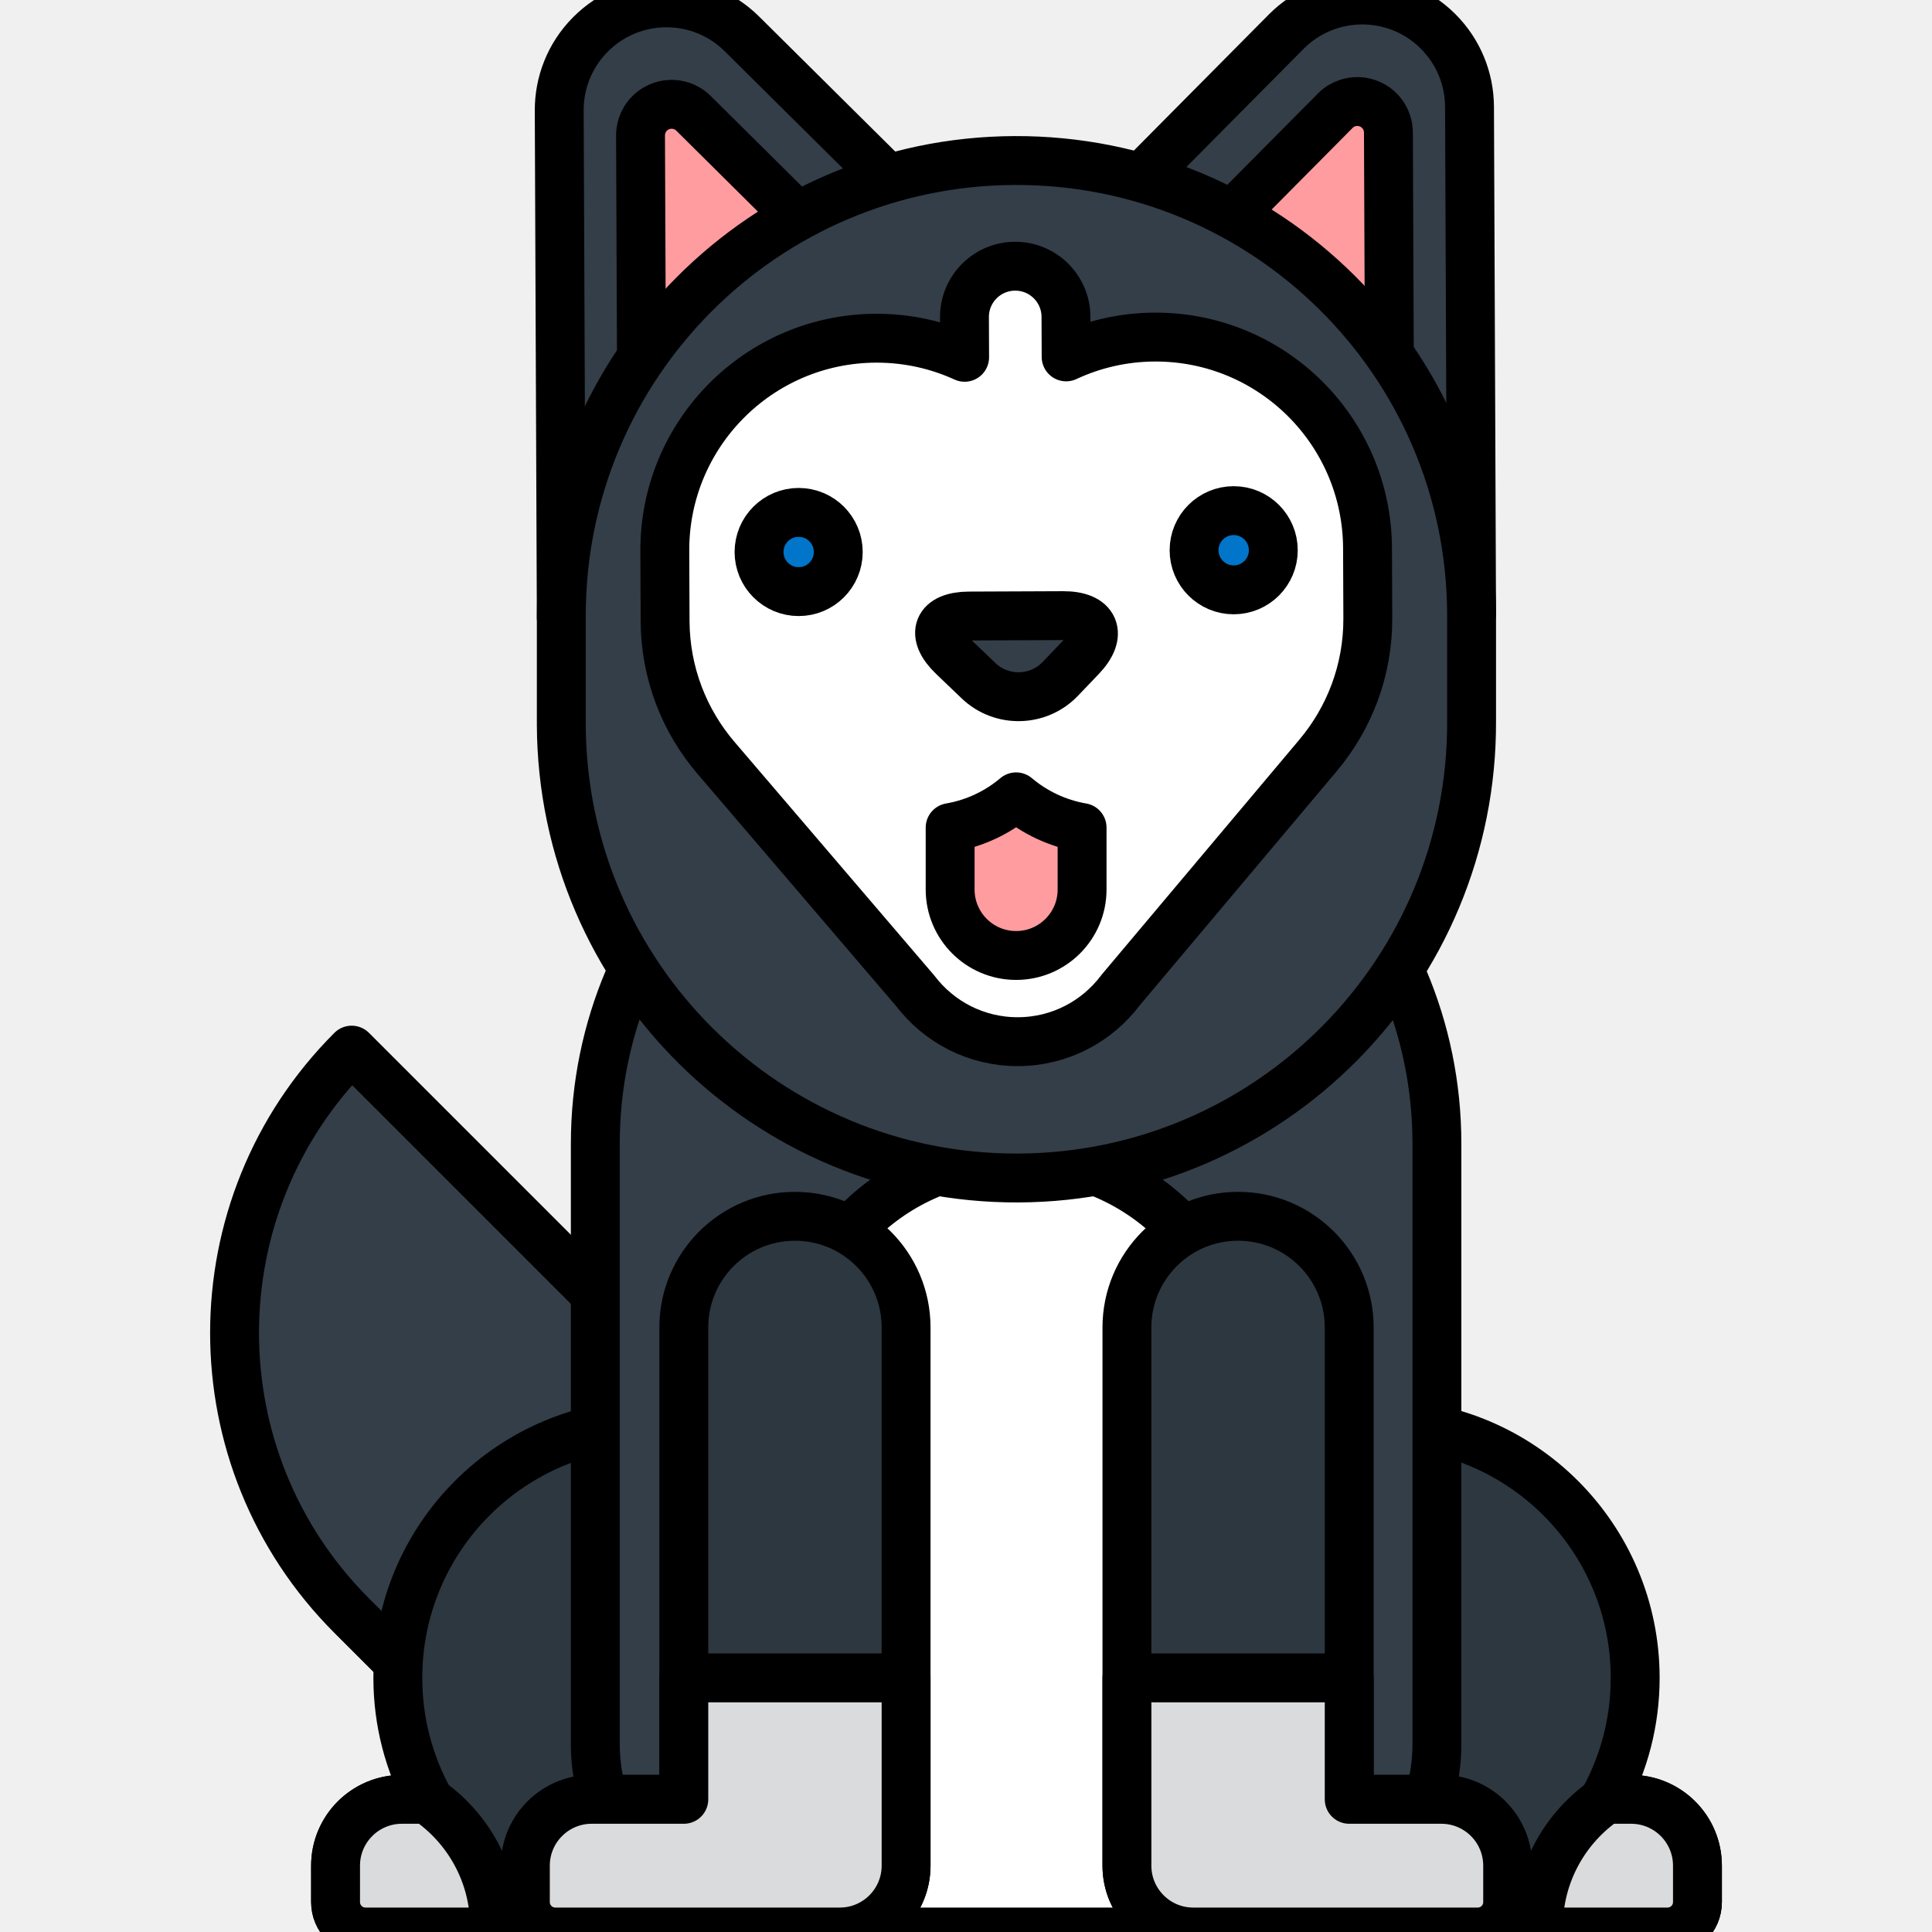
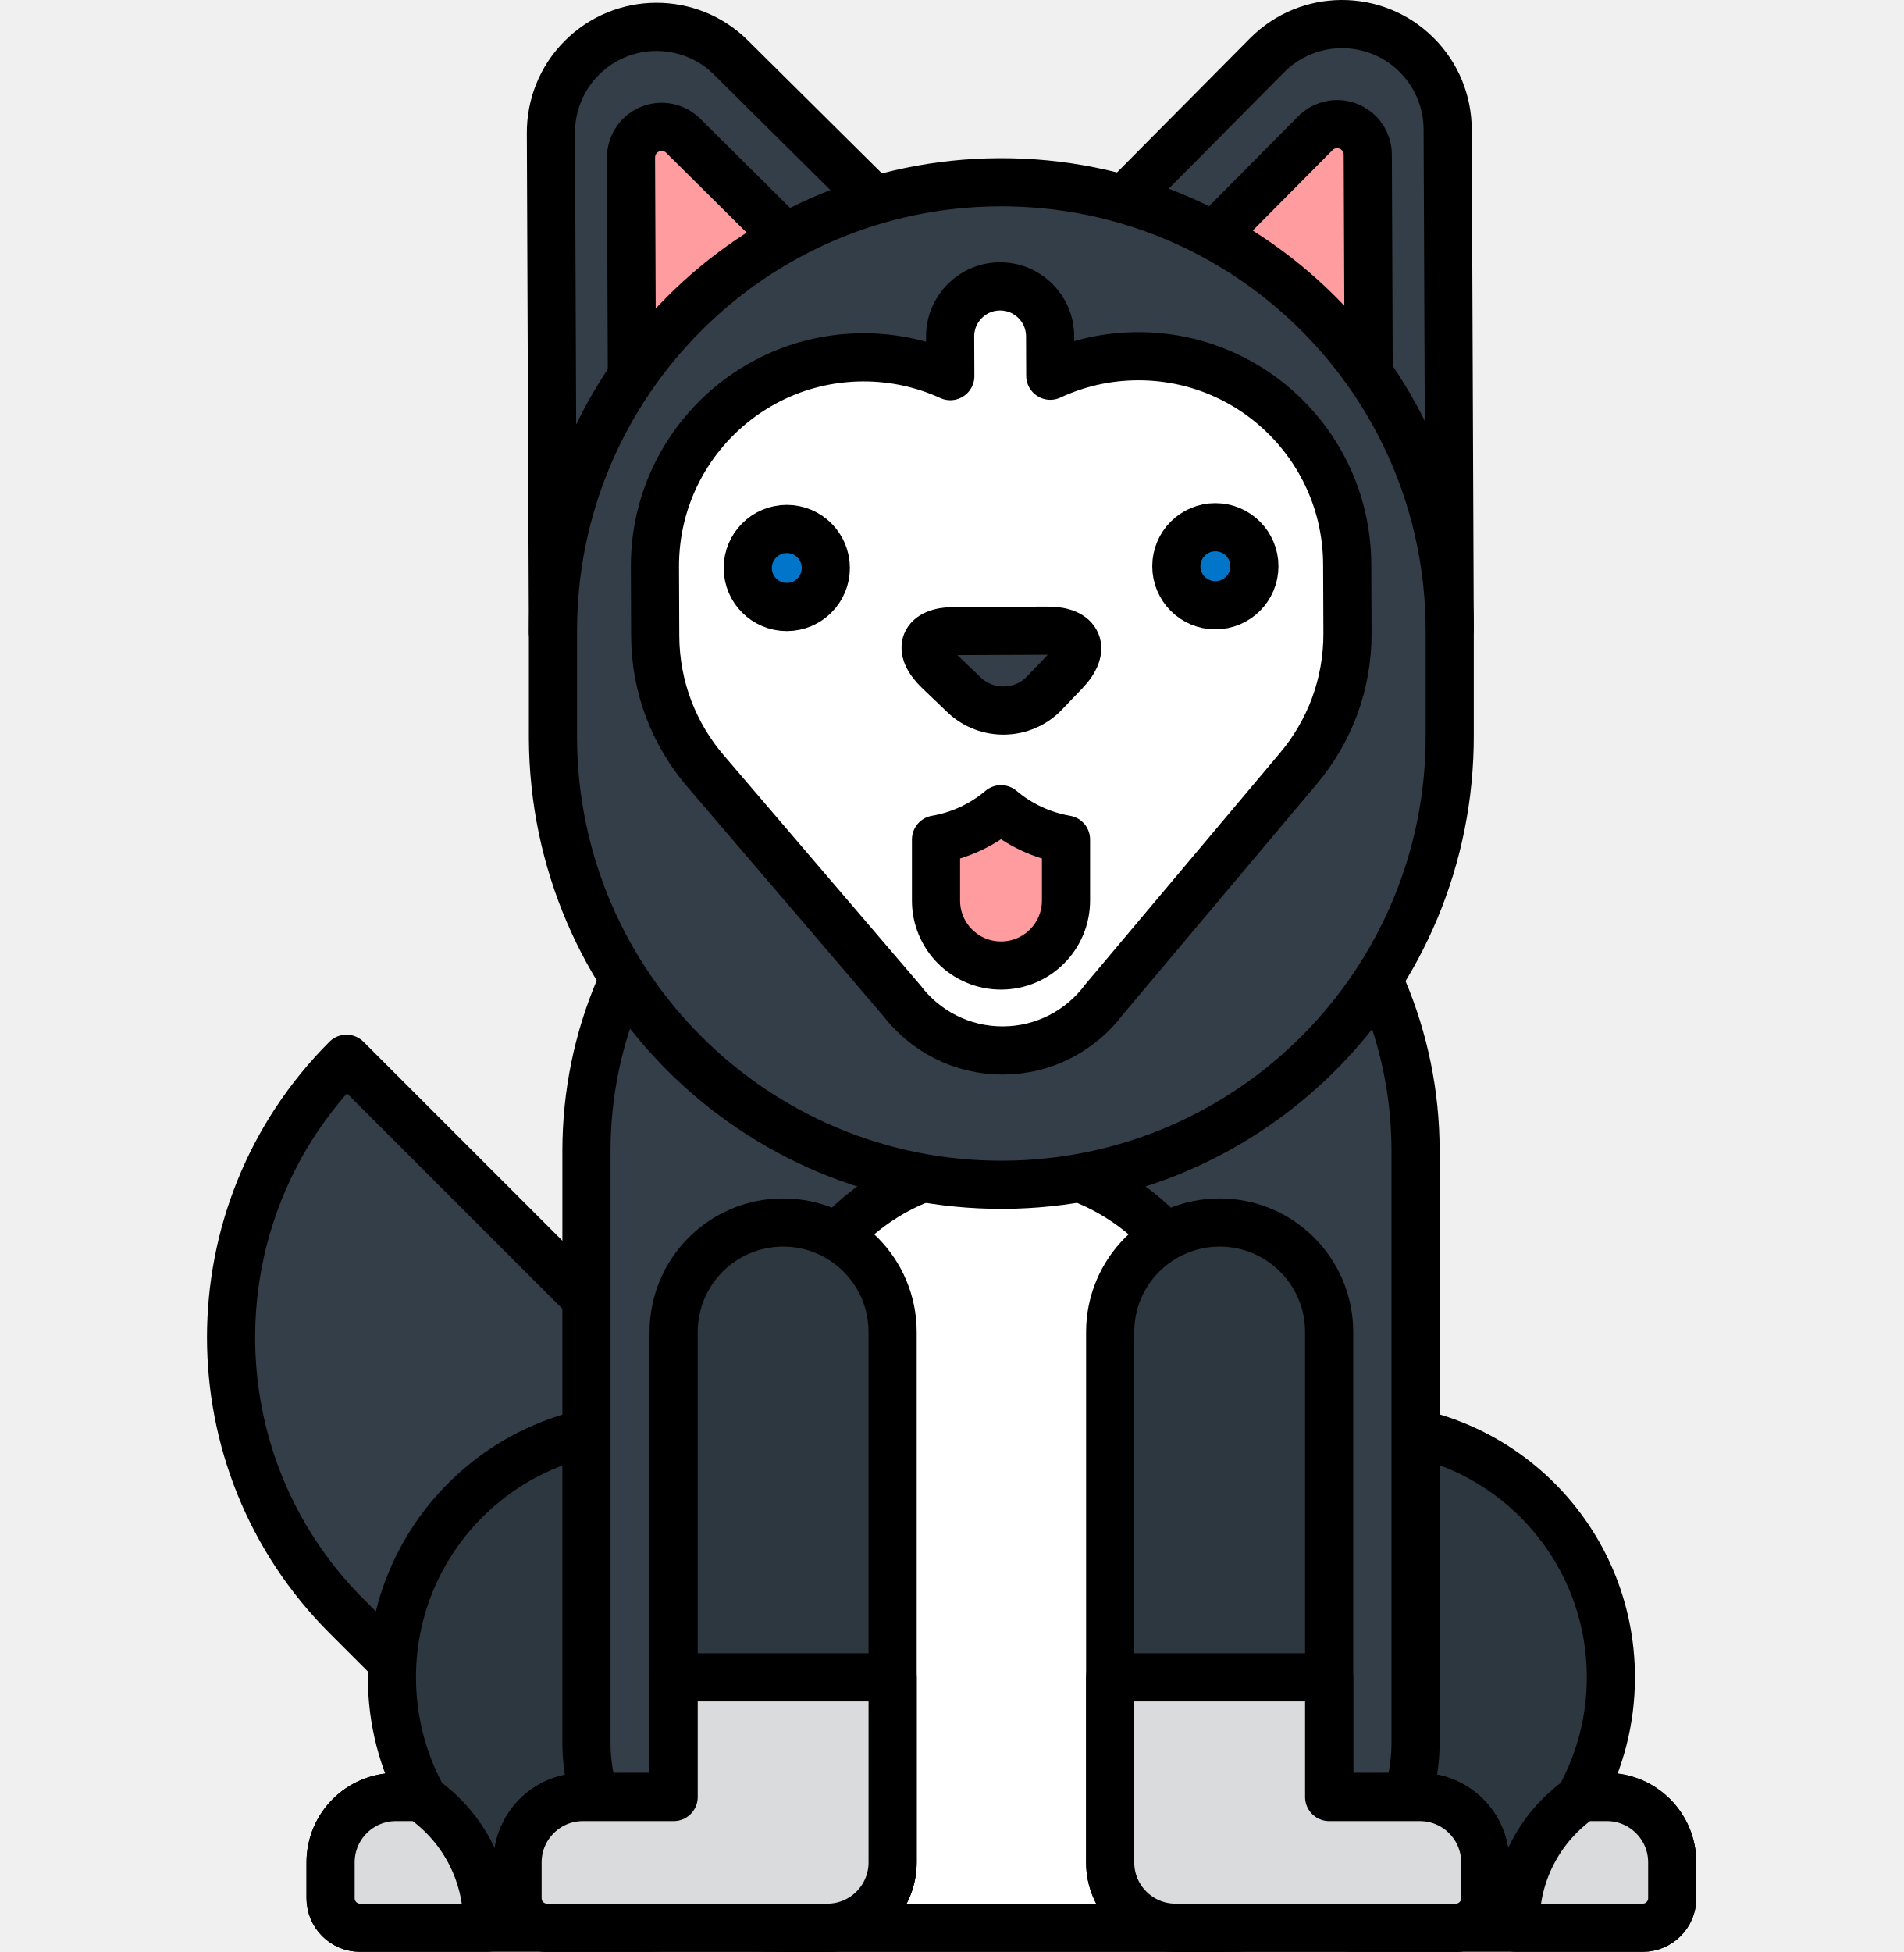
- <svg xmlns="http://www.w3.org/2000/svg" width="100%" height="100%" viewBox="0 0 800 800" version="1.1" xml:space="preserve" style="fill-rule:evenodd;clip-rule:evenodd;stroke-linejoin:round;stroke-miterlimit:2;">
+ <svg xmlns="http://www.w3.org/2000/svg" width="100%" height="100%" viewBox="0 0 3334 3418" version="1.1" xml:space="preserve" style="fill-rule:evenodd;clip-rule:evenodd;stroke-linejoin:round;stroke-miterlimit:2;">
  <g>
-     <path d="M196.622,720c32.336,32.336 84.751,32.336 117.085,0c32.332,-32.332 32.332,-84.753 -0.004,-117.083l-168.082,-168.082c-64.661,64.659 -64.663,169.496 0,234.164l51.001,51.001Z" style="fill:#333e48;fill-rule:nonzero;stroke:#000;stroke-width:20.24px;" />
+     <path d="M819.258,3042.169c134.733,134.733 353.129,134.733 487.854,0c134.717,-134.717 134.717,-353.137 -0.017,-487.846l-700.342,-700.342c-269.421,269.413 -269.429,706.233 0,975.683l212.504,212.504Z" style="fill:#333e48;fill-rule:nonzero;stroke:#000;stroke-width:84.33px;" />
    <g>
-       <path d="M269.96,589.541c-58.115,0 -105.228,47.113 -105.228,105.226c0,18.218 4.634,35.353 12.781,50.295l-11.096,0c-15.169,0 -27.467,12.3 -27.467,27.467l0,15.07c0,6.849 5.55,12.399 12.399,12.399l118.611,0c58.117,0 105.23,-47.113 105.23,-105.23c0,-58.113 -47.111,-105.226 -105.23,-105.226l0,-0.001Z" style="fill:#2d3740;fill-rule:nonzero;stroke:#000;stroke-width:20.24px;" />
-       <path d="M176.727,745.063l-10.31,0c-15.169,0 -27.467,12.3 -27.467,27.467l0,15.07c0,6.849 5.55,12.399 12.399,12.399l53.395,0c0.023,-0.7 0.053,-1.397 0.053,-2.104c0,-21.986 -11.134,-41.374 -28.07,-52.832Z" style="fill:#dadbdc;fill-rule:nonzero;stroke:#000;stroke-width:20.24px;" />
+       <path d="M1124.833,2498.59c-242.146,0 -438.45,196.304 -438.45,438.442c0,75.908 19.308,147.304 53.254,209.562l-46.233,0c-63.204,0 -114.446,51.25 -114.446,114.446l0,62.792c0,28.538 23.125,51.662 51.662,51.662l494.212,0c242.154,0 438.458,-196.304 438.458,-438.458c0,-242.138 -196.296,-438.442 -438.458,-438.442l0,-0.004Z" style="fill:#2d3740;fill-rule:nonzero;stroke:#000;stroke-width:84.33px;" />
+       <path d="M736.363,3146.598l-42.958,0c-63.204,0 -114.446,51.25 -114.446,114.446l0,62.792c0,28.538 23.125,51.662 51.662,51.662l222.479,0c0.096,-2.917 0.221,-5.821 0.221,-8.767c0,-91.608 -46.392,-172.392 -116.958,-220.133Z" style="fill:#dadbdc;fill-rule:nonzero;stroke:#000;stroke-width:84.33px;" />
    </g>
    <g>
-       <path d="M571.868,589.541c58.115,0 105.228,47.113 105.228,105.226c0,18.218 -4.634,35.353 -12.781,50.295l11.096,0c15.169,0 27.467,12.3 27.467,27.467l0,15.07c0,6.849 -5.55,12.399 -12.399,12.399l-118.611,0c-58.117,0 -105.23,-47.113 -105.23,-105.23c0,-58.113 47.113,-105.226 105.23,-105.226l0,-0.001Z" style="fill:#2d3740;fill-rule:nonzero;stroke:#000;stroke-width:20.24px;" />
-       <path d="M665.101,745.063l10.31,0c15.169,0 27.467,12.3 27.467,27.467l0,15.07c0,6.849 -5.55,12.399 -12.399,12.399l-53.395,0c-0.023,-0.7 -0.053,-1.397 -0.053,-2.104c0.002,-21.986 11.136,-41.374 28.07,-52.832Z" style="fill:#dadbdc;fill-rule:nonzero;stroke:#000;stroke-width:20.24px;" />
+       <path d="M2382.783,2498.59c242.146,0 438.45,196.304 438.45,438.442c0,75.908 -19.308,147.304 -53.254,209.562l46.233,0c63.204,0 114.446,51.25 114.446,114.446l0,62.792c0,28.538 -23.125,51.662 -51.662,51.662l-494.213,0c-242.154,0 -438.458,-196.304 -438.458,-438.458c0,-242.138 196.304,-438.442 438.458,-438.442l0,-0.004Z" style="fill:#2d3740;fill-rule:nonzero;stroke:#000;stroke-width:84.33px;" />
+       <path d="M2771.254,3146.598l42.958,0c63.204,0 114.446,51.25 114.446,114.446l0,62.792c0,28.538 -23.125,51.662 -51.662,51.662l-222.479,0c-0.096,-2.917 -0.221,-5.821 -0.221,-8.767c0.008,-91.608 46.4,-172.392 116.958,-220.133Z" style="fill:#dadbdc;fill-rule:nonzero;stroke:#000;stroke-width:84.33px;" />
    </g>
    <g>
-       <path d="M324.382,800l192.738,0c42.826,0 77.875,-35.045 77.875,-77.875l0,-248.563c0,-96.232 -78.012,-174.241 -174.246,-174.241c-96.232,0 -174.244,78.01 -174.244,174.241l0,248.563c0.002,42.831 35.047,77.875 77.877,77.875Z" style="fill:#333e48;fill-rule:nonzero;stroke:#000;stroke-width:20.24px;" />
-       <path d="M420.915,478.956c-51.369,0 -93.012,41.643 -93.012,93.012l0,228.031l186.025,0l0,-228.031c0,-51.367 -41.643,-93.012 -93.012,-93.012l-0.001,-0Z" style="fill:#fff;fill-rule:nonzero;stroke:#000;stroke-width:20.24px;" />
+       <path d="M1351.592,3375.502l803.075,0c178.442,0 324.479,-146.021 324.479,-324.479l0,-1035.679c0,-400.967 -325.05,-726.004 -726.025,-726.004c-400.967,0 -726.017,325.042 -726.017,726.004l0,1035.679c0.008,178.463 146.029,324.479 324.487,324.479Z" style="fill:#333e48;fill-rule:nonzero;stroke:#000;stroke-width:84.33px;" />
+       <path d="M1753.813,2037.819c-214.037,0 -387.55,173.513 -387.55,387.55l0,950.129l775.104,0l0,-950.129c0,-214.029 -173.513,-387.55 -387.55,-387.55l-0.004,0Z" style="fill:#fff;fill-rule:nonzero;stroke:#000;stroke-width:84.33px;" />
    </g>
    <g>
      <g>
-         <path d="M532.574,13.13c17.268,-17.407 45.38,-17.522 62.789,-0.254c8.704,8.631 13.084,19.979 13.132,31.34l0.002,0.002l0.855,209.95l-112.062,0.456c-33.323,0.134 -60.447,-26.767 -60.582,-60.09l-0.345,-84.407l96.211,-96.997Z" style="fill:#333e48;fill-rule:nonzero;stroke:#000;stroke-width:20.24px;" />
-         <path d="M575.642,233.291l-0.727,-178.43c-0.008,-1.982 -0.515,-5.819 -3.812,-9.089c-3.293,-3.266 -7.128,-3.741 -9.12,-3.732c-1.992,0.008 -5.821,0.515 -9.089,3.808l-87.012,87.723l0.29,71.352c0.065,15.889 13.044,28.761 28.931,28.696l80.54,-0.328l-0.001,0Z" style="fill:#ff9c9f;fill-rule:nonzero;stroke:#000;stroke-width:20.24px;" />
+         <path d="M2219.058,96.877c71.95,-72.529 189.083,-73.008 261.621,-1.058c36.267,35.963 54.517,83.246 54.717,130.583l0.008,0.008l3.562,874.792l-466.925,1.9c-138.846,0.558 -251.862,-111.529 -252.425,-250.375l-1.438,-351.696l400.879,-404.154Z" style="fill:#333e48;fill-rule:nonzero;stroke:#000;stroke-width:84.33px;" />
+         <path d="M2398.508,1014.215l-3.029,-743.458c-0.033,-8.258 -2.146,-24.246 -15.883,-37.871c-13.721,-13.608 -29.7,-15.588 -38,-15.55c-8.3,0.033 -24.254,2.146 -37.871,15.867l-362.55,365.513l1.208,297.3c0.271,66.204 54.35,119.837 120.546,119.567l335.583,-1.367l-0.004,0Z" style="fill:#ff9c9f;fill-rule:nonzero;stroke:#000;stroke-width:84.33px;" />
      </g>
      <g>
-         <path d="M307.23,14.049c-17.409,-17.266 -45.521,-17.15 -62.786,0.256c-8.633,8.704 -12.922,20.086 -12.878,31.447l-0.002,0.002l0.855,209.95l112.062,-0.458c33.323,-0.134 60.227,-27.259 60.09,-60.58l-0.343,-84.409l-96.999,-96.209l0.001,0.001Z" style="fill:#333e48;fill-rule:nonzero;stroke:#000;stroke-width:20.24px;" />
-         <path d="M265.957,234.552l-0.727,-178.428c-0.008,-1.984 0.469,-5.825 3.736,-9.123c3.266,-3.291 7.097,-3.8 9.089,-3.806c1.992,-0.008 5.825,0.469 9.12,3.732l87.727,87.015l0.29,71.35c0.065,15.889 -12.809,28.866 -28.696,28.931l-80.54,0.328l0.001,0.001Z" style="fill:#ff9c9f;fill-rule:nonzero;stroke:#000;stroke-width:20.24px;" />
+         <path d="M1280.125,100.706c-72.538,-71.942 -189.671,-71.458 -261.608,1.067c-35.971,36.267 -53.842,83.692 -53.658,131.029l-0.008,0.008l3.562,874.792l466.925,-1.908c138.846,-0.558 250.946,-113.579 250.375,-252.417l-1.429,-351.704l-404.162,-400.871l0.004,0.004Z" style="fill:#333e48;fill-rule:nonzero;stroke:#000;stroke-width:84.33px;" />
+         <path d="M1108.154,1019.469l-3.029,-743.45c-0.033,-8.267 1.954,-24.271 15.567,-38.012c13.608,-13.712 29.571,-15.833 37.871,-15.858c8.3,-0.033 24.271,1.954 38,15.55l365.529,362.562l1.208,297.292c0.271,66.204 -53.371,120.275 -119.567,120.546l-335.583,1.367l0.004,0.004Z" style="fill:#ff9c9f;fill-rule:nonzero;stroke:#000;stroke-width:84.33px;" />
      </g>
-       <path d="M609.352,254.168c-0.425,-104.089 -85.146,-188.126 -189.234,-187.699c-103.726,0.42 -187.529,84.562 -187.691,188.155l-0.008,0l0,43.928l0.013,0c-0.002,0.513 -0.015,1.021 -0.013,1.534c0.425,104.087 85.146,188.124 189.234,187.699c104.089,-0.422 188.124,-85.148 187.699,-189.236l0,-43.928l-0.004,0c0,-0.149 0.004,-0.301 0.004,-0.454l0,0.001Z" style="fill:#333e48;fill-rule:nonzero;stroke:#000;stroke-width:20.24px;" />
-       <path d="M566.261,226.974c-0.198,-48.467 -39.647,-87.595 -88.114,-87.397c-13.113,0.053 -25.533,3.001 -36.684,8.204l-0.067,-16.619c-0.046,-11.604 -9.495,-20.977 -21.101,-20.929c-11.607,0.044 -20.977,9.495 -20.929,21.099l0.067,16.619c-11.195,-5.113 -23.638,-7.958 -36.751,-7.906c-48.465,0.198 -87.595,39.647 -87.397,88.114l0.118,28.994c0.088,21.673 8.045,41.467 21.128,56.724l82.48,96.44c9.77,12.83 25.224,21.089 42.593,21.017c17.369,-0.069 32.756,-8.452 42.421,-21.362l81.694,-97.11l-0.002,0c12.96,-15.364 20.752,-35.221 20.664,-56.894l-0.12,-28.994Z" style="fill:#fff;fill-rule:nonzero;stroke:#000;stroke-width:20.24px;" />
-       <path d="M420.751,329.954c-7.656,6.464 -17.022,10.961 -27.319,12.733l0,25.638c0,15.089 12.231,27.319 27.319,27.319c15.089,0 27.319,-12.231 27.319,-27.319l0,-25.638c-10.299,-1.772 -19.664,-6.269 -27.319,-12.733Z" style="fill:#ff9c9f;fill-rule:nonzero;stroke:#000;stroke-width:20.24px;" />
-       <circle cx="330.706" cy="228.574" r="16.402" style="fill:#0075c9;stroke:#000;stroke-width:20.24px;" />
-       <circle cx="510.845" cy="227.842" r="16.402" style="fill:#0075c9;stroke:#000;stroke-width:20.24px;" />
-       <path d="M439.02,281.136c-9.095,9.511 -24.312,9.841 -33.813,0.744l-10.602,-10.15c-9.505,-9.102 -6.513,-16.593 6.647,-16.646l39.012,-0.16c13.16,-0.053 16.482,7.687 7.385,17.192l-8.629,9.02Z" style="fill:#333e48;fill-rule:nonzero;stroke:#000;stroke-width:20.24px;" />
+       <path d="M2538.967,1101.202c-1.771,-433.704 -354.775,-783.858 -788.475,-782.079c-432.192,1.75 -781.371,352.342 -782.046,783.979l-0.033,0l0,183.033l0.054,0c-0.008,2.137 -0.062,4.254 -0.054,6.392c1.771,433.696 354.775,783.85 788.475,782.079c433.704,-1.758 783.85,-354.783 782.079,-788.483l0,-183.033l-0.017,0c0,-0.621 0.017,-1.254 0.017,-1.892l0,0.004Z" style="fill:#333e48;fill-rule:nonzero;stroke:#000;stroke-width:84.33px;" />
+       <path d="M2359.421,987.894c-0.825,-201.946 -165.196,-364.979 -367.142,-364.154c-54.638,0.221 -106.388,12.504 -152.85,34.183l-0.279,-69.246c-0.192,-48.35 -39.562,-87.404 -87.921,-87.204c-48.362,0.183 -87.404,39.563 -87.204,87.912l0.279,69.246c-46.646,-21.304 -98.492,-33.158 -153.129,-32.942c-201.938,0.825 -364.979,165.196 -364.154,367.142l0.492,120.808c0.367,90.304 33.521,172.779 88.033,236.35l343.667,401.833c40.708,53.458 105.1,87.871 177.471,87.571c72.371,-0.288 136.483,-35.217 176.754,-89.008l340.392,-404.625l-0.008,0c54,-64.017 86.467,-146.754 86.1,-237.058l-0.5,-120.808Z" style="fill:#fff;fill-rule:nonzero;stroke:#000;stroke-width:84.33px;" />
+       <path d="M1753.129,1416.977c-31.9,26.933 -70.925,45.671 -113.829,53.054l0,106.825c0,62.871 50.962,113.829 113.829,113.829c62.871,0 113.829,-50.963 113.829,-113.829l0,-106.825c-42.912,-7.383 -81.933,-26.121 -113.829,-53.054Z" style="fill:#ff9c9f;fill-rule:nonzero;stroke:#000;stroke-width:84.33px;" />
+       <circle cx="1377.942" cy="994.56" r="68.342" style="fill:#0075c9;stroke:#000;stroke-width:84.33px;" />
+       <circle cx="2128.521" cy="991.51" r="68.342" style="fill:#0075c9;stroke:#000;stroke-width:84.33px;" />
+       <path d="M1829.25,1213.569c-37.896,39.629 -101.3,41.004 -140.887,3.1l-44.175,-42.292c-39.604,-37.925 -27.138,-69.138 27.696,-69.358l162.55,-0.667c54.833,-0.221 68.675,32.029 30.771,71.633l-35.954,37.583Z" style="fill:#333e48;fill-rule:nonzero;stroke:#000;stroke-width:84.33px;" />
    </g>
    <g>
-       <path d="M375.191,549.659c0,-25.416 -20.605,-46.019 -46.019,-46.019c-25.416,0 -46.019,20.605 -46.019,46.019l0,195.404l-38.146,0c-15.171,0 -27.464,12.3 -27.464,27.467l0,15.07c0,6.849 5.548,12.399 12.397,12.399l117.789,0c15.169,0 27.464,-12.298 27.464,-27.469l0,-222.87l-0.002,0l0,-0.001Z" style="fill:#2d3740;fill-rule:nonzero;stroke:#000;stroke-width:20.24px;" />
-       <path d="M283.154,694.772l0,50.293l-38.146,0c-15.171,0 -27.464,12.3 -27.464,27.467l0,15.07c0,6.849 5.548,12.399 12.397,12.399l117.789,0c15.169,0 27.464,-12.298 27.464,-27.469l0,-77.76l-92.04,0Z" style="fill:#dadbdc;fill-rule:nonzero;stroke:#000;stroke-width:20.24px;" />
+       <path d="M1563.296,2332.415c0,-105.9 -85.854,-191.746 -191.746,-191.746c-105.9,0 -191.746,85.854 -191.746,191.746l0,814.183l-158.942,0c-63.212,0 -114.433,51.25 -114.433,114.446l0,62.792c0,28.538 23.117,51.662 51.654,51.662l490.788,0c63.204,0 114.433,-51.242 114.433,-114.454l0,-928.625l-0.008,0l0,-0.004Z" style="fill:#2d3740;fill-rule:nonzero;stroke:#000;stroke-width:84.33px;" />
+       <path d="M1179.808,2937.052l0,209.554l-158.942,0c-63.212,0 -114.433,51.25 -114.433,114.446l0,62.792c0,28.538 23.117,51.662 51.654,51.662l490.788,0c63.204,0 114.433,-51.242 114.433,-114.454l0,-324l-383.5,0Z" style="fill:#dadbdc;fill-rule:nonzero;stroke:#000;stroke-width:84.33px;" />
    </g>
    <g>
-       <path d="M466.637,549.659c0,-25.416 20.605,-46.019 46.019,-46.019c25.416,0 46.019,20.605 46.019,46.019l0,195.404l38.146,0c15.171,0 27.464,12.3 27.464,27.467l0,15.07c0,6.849 -5.548,12.399 -12.397,12.399l-117.789,0c-15.169,0 -27.464,-12.298 -27.464,-27.469l0.002,-222.87l0,-0.001Z" style="fill:#2d3740;fill-rule:nonzero;stroke:#000;stroke-width:20.24px;" />
-       <path d="M558.677,694.772l0,50.293l38.146,0c15.171,0 27.464,12.3 27.464,27.467l0,15.07c0,6.849 -5.548,12.399 -12.397,12.399l-117.789,0c-15.169,0 -27.464,-12.298 -27.464,-27.469l0,-77.76l92.04,0Z" style="fill:#dadbdc;fill-rule:nonzero;stroke:#000;stroke-width:20.24px;" />
+       <path d="M1944.321,2332.415c0,-105.9 85.854,-191.746 191.746,-191.746c105.9,0 191.746,85.854 191.746,191.746l0,814.183l158.942,0c63.213,0 114.433,51.25 114.433,114.446l0,62.792c0,28.538 -23.117,51.662 -51.654,51.662l-490.787,0c-63.204,0 -114.433,-51.242 -114.433,-114.454l0.008,-928.625l0,-0.004Z" style="fill:#2d3740;fill-rule:nonzero;stroke:#000;stroke-width:84.33px;" />
+       <path d="M2327.821,2937.052l0,209.554l158.942,0c63.213,0 114.433,51.25 114.433,114.446l0,62.792c0,28.538 -23.117,51.662 -51.654,51.662l-490.788,0c-63.204,0 -114.433,-51.242 -114.433,-114.454l0,-324l383.5,0Z" style="fill:#dadbdc;fill-rule:nonzero;stroke:#000;stroke-width:84.33px;" />
    </g>
  </g>
</svg>
